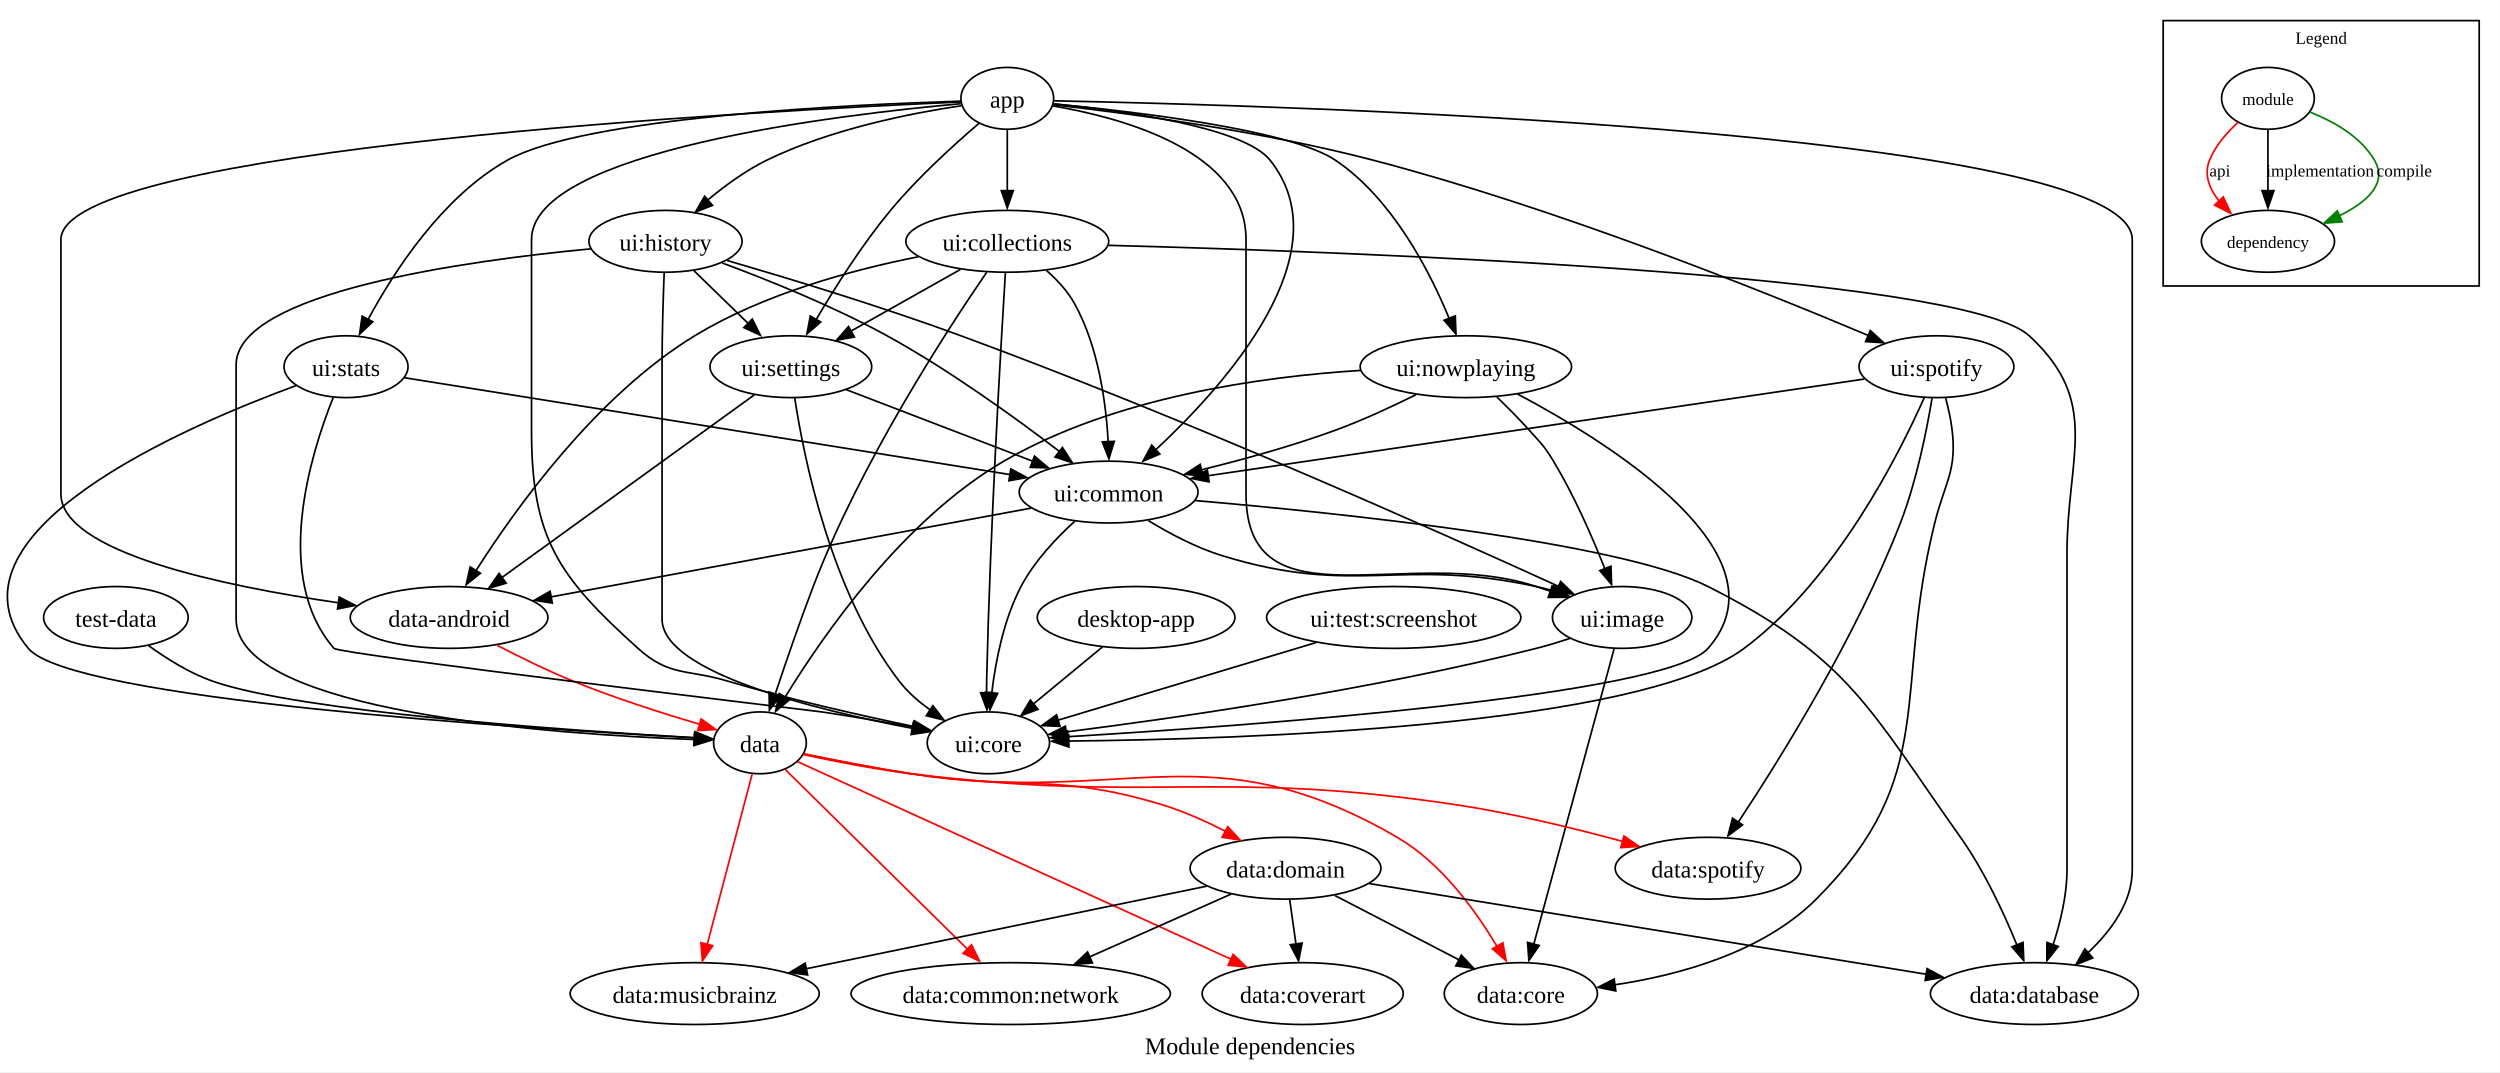
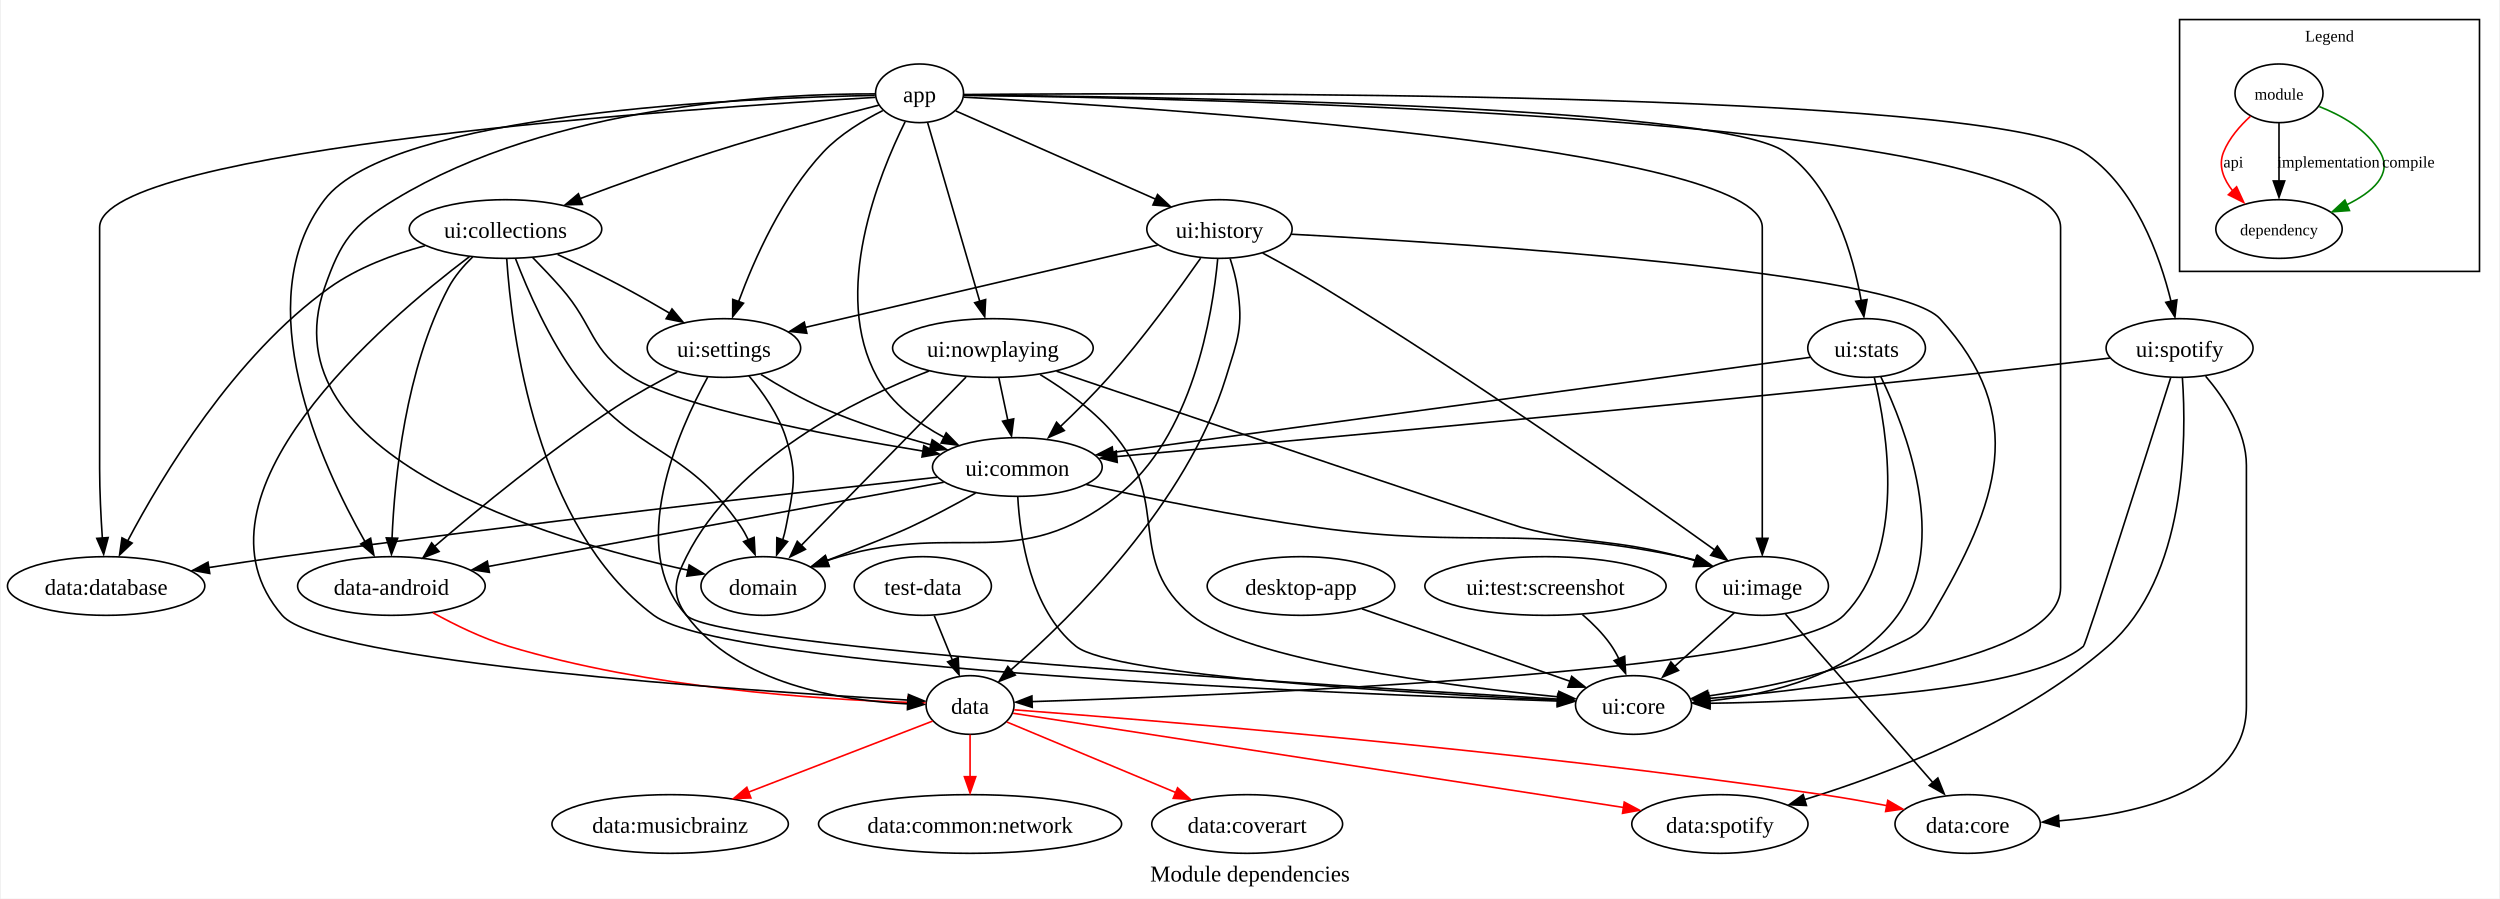
- <svg xmlns="http://www.w3.org/2000/svg" width="1455pt" height="624pt" viewBox="0.00 0.00 1455.36 624.25">
-   <g id="graph0" class="graph" transform="scale(1 1) rotate(0) translate(4 620.25)">
-     <polygon fill="white" stroke="none" points="-4,4 -4,-620.25 1451.36,-620.25 1451.36,4 -4,4" />
-     <text text-anchor="middle" x="723.68" y="-6.45" font-family="Times New Roman,serif" font-size="14.00">Module dependencies</text>
+ <svg xmlns="http://www.w3.org/2000/svg" width="1533pt" height="551pt" viewBox="0.00 0.00 1532.54 551.25">
+   <g id="graph0" class="graph" transform="scale(1 1) rotate(0) translate(4 547.25)">
+     <polygon fill="white" stroke="none" points="-4,4 -4,-547.25 1528.54,-547.25 1528.54,4 -4,4" />
+     <text text-anchor="middle" x="762.27" y="-6.45" font-family="Times New Roman,serif" font-size="14.00">Module dependencies</text>
    <g id="clust1" class="cluster">
-       <polygon fill="none" stroke="black" points="1255.36,-453.75 1255.36,-608.25 1439.36,-608.25 1439.36,-453.75 1255.36,-453.75" />
-       <text text-anchor="middle" x="1347.36" y="-594.75" font-family="Times New Roman,serif" font-size="10.00">Legend</text>
+       <polygon fill="none" stroke="black" points="1332.54,-380.75 1332.54,-535.25 1516.54,-535.25 1516.54,-380.75 1332.54,-380.75" />
+       <text text-anchor="middle" x="1424.54" y="-521.75" font-family="Times New Roman,serif" font-size="10.00">Legend</text>
    </g>
    <g id="node1" class="node">
-       <ellipse fill="none" stroke="black" cx="582.36" cy="-563" rx="27" ry="18" />
-       <text text-anchor="middle" x="582.36" y="-557.58" font-family="Times New Roman,serif" font-size="14.00">app</text>
+       <ellipse fill="none" stroke="black" cx="559.54" cy="-490" rx="27" ry="18" />
+       <text text-anchor="middle" x="559.54" y="-484.57" font-family="Times New Roman,serif" font-size="14.00">app</text>
    </g>
    <g id="node2" class="node">
-       <ellipse fill="none" stroke="black" cx="257.36" cy="-260.75" rx="57.55" ry="18" />
-       <text text-anchor="middle" x="257.36" y="-255.32" font-family="Times New Roman,serif" font-size="14.00">data-android</text>
+       <ellipse fill="none" stroke="black" cx="235.54" cy="-187.75" rx="57.55" ry="18" />
+       <text text-anchor="middle" x="235.54" y="-182.32" font-family="Times New Roman,serif" font-size="14.00">data-android</text>
    </g>
    <g id="edge1" class="edge">
-       <path fill="none" stroke="black" d="M555.41,-560.9C444.79,-556.06 31.36,-534.35 31.36,-480.75 31.36,-480.75 31.36,-480.75 31.36,-332.75 31.36,-298.66 126.12,-278.95 192.92,-269.29" />
-       <polygon fill="black" stroke="black" points="193.38,-272.62 202.8,-267.77 192.41,-265.69 193.38,-272.62" />
+       <path fill="none" stroke="black" d="M532.12,-488.72C454.36,-487.27 235.48,-478.4 194.54,-424.75 146.6,-361.92 192.44,-262.3 219.24,-215.15" />
+       <polygon fill="black" stroke="black" points="222.77,-217.06 224.79,-206.66 216.72,-213.53 222.77,-217.06" />
    </g>
    <g id="node3" class="node">
-       <ellipse fill="none" stroke="black" cx="1180.36" cy="-41.75" rx="60.54" ry="18" />
-       <text text-anchor="middle" x="1180.36" y="-36.33" font-family="Times New Roman,serif" font-size="14.00">data:database</text>
+       <ellipse fill="none" stroke="black" cx="60.54" cy="-187.75" rx="60.54" ry="18" />
+       <text text-anchor="middle" x="60.54" y="-182.32" font-family="Times New Roman,serif" font-size="14.00">data:database</text>
    </g>
    <g id="edge2" class="edge">
-       <path fill="none" stroke="black" d="M609.67,-561.53C733.63,-559.06 1237.36,-545.06 1237.36,-480.75 1237.36,-480.75 1237.36,-480.75 1237.36,-113.75 1237.36,-94.9 1224.99,-78.21 1211.78,-65.75" />
-       <polygon fill="black" stroke="black" points="1214.38,-62.5 1204.54,-58.56 1209.77,-67.77 1214.38,-62.5" />
+       <path fill="none" stroke="black" d="M532.5,-487.52C428.02,-481.44 56.54,-456.4 56.54,-407.75 56.54,-407.75 56.54,-407.75 56.54,-259.75 56.54,-245.62 57.34,-229.93 58.23,-216.9" />
+       <polygon fill="black" stroke="black" points="61.77,-217.47 59.01,-207.24 54.79,-216.96 61.77,-217.47" />
    </g>
    <g id="node4" class="node">
-       <ellipse fill="none" stroke="black" cx="641.36" cy="-333.75" rx="52.06" ry="18" />
-       <text text-anchor="middle" x="641.36" y="-328.32" font-family="Times New Roman,serif" font-size="14.00">ui:common</text>
+       <ellipse fill="none" stroke="black" cx="463.54" cy="-187.75" rx="38.09" ry="18" />
+       <text text-anchor="middle" x="463.54" y="-182.32" font-family="Times New Roman,serif" font-size="14.00">domain</text>
    </g>
    <g id="edge3" class="edge">
-       <path fill="none" stroke="black" d="M609.12,-559.81C648.7,-555.95 719.86,-546.44 735.36,-527 778.36,-473.05 709.51,-396.2 668.46,-358.07" />
-       <polygon fill="black" stroke="black" points="671.17,-355.9 661.41,-351.76 666.46,-361.08 671.17,-355.9" />
+       <path fill="none" stroke="black" d="M532.29,-489.65C473.83,-489.81 333.91,-483.52 237.54,-424.75 211.35,-408.78 204.67,-399.71 194.54,-370.75 158.42,-267.38 331.89,-216.11 417.76,-197.38" />
+       <polygon fill="black" stroke="black" points="418.22,-200.65 427.27,-195.15 416.77,-193.8 418.22,-200.65" />
    </g>
    <g id="node5" class="node">
-       <ellipse fill="none" stroke="black" cx="571.36" cy="-187.75" rx="35.6" ry="18" />
-       <text text-anchor="middle" x="571.36" y="-182.32" font-family="Times New Roman,serif" font-size="14.00">ui:core</text>
+       <ellipse fill="none" stroke="black" cx="619.54" cy="-260.75" rx="52.06" ry="18" />
+       <text text-anchor="middle" x="619.54" y="-255.32" font-family="Times New Roman,serif" font-size="14.00">ui:common</text>
    </g>
    <g id="edge4" class="edge">
-       <path fill="none" stroke="black" d="M555.29,-559.87C485.59,-553.63 305.36,-532.5 305.36,-480.75 305.36,-480.75 305.36,-480.75 305.36,-369.75 305.36,-306.94 320.7,-284.8 367.36,-242.75 385.64,-226.28 395.77,-230.75 419.36,-223.75 455.43,-213.05 497.12,-203.66 527.7,-197.3" />
-       <polygon fill="black" stroke="black" points="528.34,-200.54 537.44,-195.1 526.94,-193.68 528.34,-200.54" />
+       <path fill="none" stroke="black" d="M550.68,-472.52C534.65,-440.26 504.99,-367.39 533.54,-315.75 542.52,-299.52 558.63,-287.52 574.51,-279" />
+       <polygon fill="black" stroke="black" points="575.89,-281.72 583.29,-274.14 572.78,-275.45 575.89,-281.72" />
    </g>
    <g id="node6" class="node">
-       <ellipse fill="none" stroke="black" cx="582.36" cy="-479.75" rx="59.05" ry="18" />
-       <text text-anchor="middle" x="582.36" y="-474.32" font-family="Times New Roman,serif" font-size="14.00">ui:collections</text>
+       <ellipse fill="none" stroke="black" cx="997.54" cy="-114.75" rx="35.6" ry="18" />
+       <text text-anchor="middle" x="997.54" y="-109.33" font-family="Times New Roman,serif" font-size="14.00">ui:core</text>
    </g>
    <g id="edge5" class="edge">
-       <path fill="none" stroke="black" d="M582.36,-544.77C582.36,-534.39 582.36,-520.92 582.36,-509.02" />
-       <polygon fill="black" stroke="black" points="585.86,-509.24 582.36,-499.24 578.86,-509.24 585.86,-509.24" />
+       <path fill="none" stroke="black" d="M586.56,-488.76C715.2,-487.25 1259.54,-476.8 1259.54,-407.75 1259.54,-407.75 1259.54,-407.75 1259.54,-186.75 1259.54,-142.51 1118.6,-124.97 1043.46,-118.76" />
+       <polygon fill="black" stroke="black" points="1044.12,-115.23 1033.88,-117.93 1043.57,-122.2 1044.12,-115.23" />
    </g>
    <g id="node7" class="node">
-       <ellipse fill="none" stroke="black" cx="383.36" cy="-479.75" rx="44.58" ry="18" />
-       <text text-anchor="middle" x="383.36" y="-474.32" font-family="Times New Roman,serif" font-size="14.00">ui:history</text>
+       <ellipse fill="none" stroke="black" cx="305.54" cy="-406.75" rx="59.05" ry="18" />
+       <text text-anchor="middle" x="305.54" y="-401.32" font-family="Times New Roman,serif" font-size="14.00">ui:collections</text>
    </g>
    <g id="edge6" class="edge">
-       <path fill="none" stroke="black" d="M555.68,-558.72C526.63,-554.4 479.38,-545.11 442.36,-527 430.15,-521.03 418.09,-512.23 408.08,-503.91" />
-       <polygon fill="black" stroke="black" points="410.72,-500.7 400.86,-496.81 406.14,-506 410.72,-500.7" />
+       <path fill="none" stroke="black" d="M534.55,-482.74C508.81,-476.16 467.62,-465.2 432.54,-454 405.38,-445.33 375.39,-434.47 351.38,-425.45" />
+       <polygon fill="black" stroke="black" points="352.73,-421.84 342.14,-421.58 350.25,-428.39 352.73,-421.84" />
    </g>
    <g id="node8" class="node">
-       <ellipse fill="none" stroke="black" cx="940.36" cy="-260.75" rx="40.58" ry="18" />
-       <text text-anchor="middle" x="940.36" y="-255.32" font-family="Times New Roman,serif" font-size="14.00">ui:image</text>
+       <ellipse fill="none" stroke="black" cx="743.54" cy="-406.75" rx="44.58" ry="18" />
+       <text text-anchor="middle" x="743.54" y="-401.32" font-family="Times New Roman,serif" font-size="14.00">ui:history</text>
    </g>
    <g id="edge7" class="edge">
-       <path fill="none" stroke="black" d="M608.83,-558.6C649.16,-551.76 721.36,-532.32 721.36,-480.75 721.36,-480.75 721.36,-480.75 721.36,-332.75 721.36,-253.9 815.47,-303.44 890.36,-278.75 893.08,-277.85 895.88,-276.92 898.71,-275.98" />
-       <polygon fill="black" stroke="black" points="899.55,-279.05 907.92,-272.54 897.32,-272.41 899.55,-279.05" />
+       <path fill="none" stroke="black" d="M581.74,-479.2C612.06,-465.81 666.91,-441.59 704.26,-425.1" />
+       <polygon fill="black" stroke="black" points="705.56,-427.91 713.3,-420.67 702.73,-421.5 705.56,-427.91" />
    </g>
    <g id="node9" class="node">
-       <ellipse fill="none" stroke="black" cx="849.36" cy="-406.75" rx="61.54" ry="18" />
-       <text text-anchor="middle" x="849.36" y="-401.32" font-family="Times New Roman,serif" font-size="14.00">ui:nowplaying</text>
+       <ellipse fill="none" stroke="black" cx="1076.54" cy="-187.75" rx="40.58" ry="18" />
+       <text text-anchor="middle" x="1076.54" y="-182.32" font-family="Times New Roman,serif" font-size="14.00">ui:image</text>
    </g>
    <g id="edge8" class="edge">
-       <path fill="none" stroke="black" d="M609.33,-559.72C655.42,-555.39 746.93,-544.79 773.36,-527 806.44,-504.74 828.14,-462.71 839.58,-434.97" />
-       <polygon fill="black" stroke="black" points="843.2,-436.35 843.6,-425.76 836.68,-433.78 843.2,-436.35" />
+       <path fill="none" stroke="black" d="M586.61,-487.64C692.99,-481.92 1076.54,-457.84 1076.54,-407.75 1076.54,-407.75 1076.54,-407.75 1076.54,-259.75 1076.54,-245.54 1076.54,-229.74 1076.54,-216.66" />
+       <polygon fill="black" stroke="black" points="1080.04,-216.97 1076.54,-206.97 1073.04,-216.97 1080.04,-216.97" />
    </g>
    <g id="node10" class="node">
-       <ellipse fill="none" stroke="black" cx="456.36" cy="-406.75" rx="47.07" ry="18" />
-       <text text-anchor="middle" x="456.36" y="-401.32" font-family="Times New Roman,serif" font-size="14.00">ui:settings</text>
+       <ellipse fill="none" stroke="black" cx="604.54" cy="-333.75" rx="61.54" ry="18" />
+       <text text-anchor="middle" x="604.54" y="-328.32" font-family="Times New Roman,serif" font-size="14.00">ui:nowplaying</text>
    </g>
    <g id="edge9" class="edge">
-       <path fill="none" stroke="black" d="M565.9,-548.45C551.42,-536.08 530.24,-516.87 514.36,-497.75 497.75,-477.75 481.97,-452.74 471.08,-434.16" />
-       <polygon fill="black" stroke="black" points="473.73,-432.75 465.71,-425.84 467.67,-436.25 473.73,-432.75" />
+       <path fill="none" stroke="black" d="M564.53,-471.9C572.27,-445.38 587.24,-394.07 596.51,-362.28" />
+       <polygon fill="black" stroke="black" points="600.09,-363.5 599.53,-352.92 593.37,-361.54 600.09,-363.5" />
    </g>
    <g id="node11" class="node">
-       <ellipse fill="none" stroke="black" cx="1123.36" cy="-406.75" rx="45.08" ry="18" />
-       <text text-anchor="middle" x="1123.36" y="-401.32" font-family="Times New Roman,serif" font-size="14.00">ui:spotify</text>
+       <ellipse fill="none" stroke="black" cx="439.54" cy="-333.75" rx="47.07" ry="18" />
+       <text text-anchor="middle" x="439.54" y="-328.32" font-family="Times New Roman,serif" font-size="14.00">ui:settings</text>
    </g>
    <g id="edge10" class="edge">
-       <path fill="none" stroke="black" d="M609.26,-559.21C649.99,-554.61 729.55,-544.21 795.36,-527 902.03,-499.1 1022.78,-450.61 1083.7,-424.9" />
-       <polygon fill="black" stroke="black" points="1084.82,-427.8 1092.66,-420.67 1082.08,-421.36 1084.82,-427.8" />
+       <path fill="none" stroke="black" d="M537.01,-479.41C525.04,-473.45 510.74,-464.85 500.54,-454 475.47,-427.3 458.16,-388.32 448.55,-362.27" />
+       <polygon fill="black" stroke="black" points="451.54,-361.23 444.9,-352.97 444.94,-363.57 451.54,-361.23" />
    </g>
    <g id="node12" class="node">
-       <ellipse fill="none" stroke="black" cx="197.36" cy="-406.75" rx="36.09" ry="18" />
-       <text text-anchor="middle" x="197.36" y="-401.32" font-family="Times New Roman,serif" font-size="14.00">ui:stats</text>
+       <ellipse fill="none" stroke="black" cx="1332.54" cy="-333.75" rx="45.08" ry="18" />
+       <text text-anchor="middle" x="1332.54" y="-328.32" font-family="Times New Roman,serif" font-size="14.00">ui:spotify</text>
    </g>
    <g id="edge11" class="edge">
-       <path fill="none" stroke="black" d="M555.43,-561.36C492.22,-559.44 336.29,-552.22 291.36,-527 253.48,-505.74 225.42,-462.45 210.23,-434.29" />
-       <polygon fill="black" stroke="black" points="212.95,-432.93 205.23,-425.67 206.74,-436.16 212.95,-432.93" />
+       <path fill="none" stroke="black" d="M586.67,-489.27C710.11,-490.31 1215.29,-492.18 1273.54,-454 1305.1,-433.32 1320.4,-390.49 1327.35,-362.19" />
+       <polygon fill="black" stroke="black" points="1330.91,-363.3 1329.69,-352.77 1324.09,-361.76 1330.91,-363.3" />
    </g>
    <g id="node13" class="node">
-       <ellipse fill="none" stroke="black" cx="438.36" cy="-187.75" rx="27" ry="18" />
-       <text text-anchor="middle" x="438.36" y="-182.32" font-family="Times New Roman,serif" font-size="14.00">data</text>
+       <ellipse fill="none" stroke="black" cx="1140.54" cy="-333.75" rx="36.09" ry="18" />
+       <text text-anchor="middle" x="1140.54" y="-328.32" font-family="Times New Roman,serif" font-size="14.00">ui:stats</text>
+     </g>
+     <g id="edge12" class="edge">
+       <path fill="none" stroke="black" d="M586.68,-488.86C689.22,-488.12 1049.32,-483.42 1090.54,-454 1120.1,-432.91 1132.27,-390.88 1137.22,-362.78" />
+       <polygon fill="black" stroke="black" points="1140.81,-363.47 1138.88,-353.05 1133.89,-362.39 1140.81,-363.47" />
+     </g>
+     <g id="node14" class="node">
+       <ellipse fill="none" stroke="black" cx="590.54" cy="-114.75" rx="27" ry="18" />
+       <text text-anchor="middle" x="590.54" y="-109.33" font-family="Times New Roman,serif" font-size="14.00">data</text>
    </g>
    <g id="edge18" class="edge">
-       <path fill="none" stroke="red" d="M285.28,-244.54C298.44,-237.7 314.48,-229.82 329.36,-223.75 353.6,-213.86 381.76,-204.88 403.38,-198.5" />
-       <polygon fill="red" stroke="red" points="404.11,-201.64 412.73,-195.49 402.15,-194.92 404.11,-201.64" />
+       <path fill="none" stroke="red" d="M260.99,-171.35C274.39,-163.95 291.36,-155.64 307.54,-150.75 392.49,-125.09 497.23,-118.2 552.39,-116.38" />
+       <polygon fill="red" stroke="red" points="552.49,-119.85 562.39,-116.07 552.29,-112.85 552.49,-119.85" />
+     </g>
+     <g id="edge28" class="edge">
+       <path fill="none" stroke="black" d="M574.37,-251.4C504.87,-238.55 371.73,-213.93 294.66,-199.68" />
+       <polygon fill="black" stroke="black" points="295.64,-196.12 285.17,-197.74 294.37,-203 295.64,-196.12" />
+     </g>
+     <g id="edge29" class="edge">
+       <path fill="none" stroke="black" d="M570.42,-254.47C487.47,-245.42 314.42,-225.96 168.54,-205.75 153.87,-203.72 138.1,-201.34 123.28,-199.03" />
+       <polygon fill="black" stroke="black" points="124.1,-195.45 113.67,-197.35 123.01,-202.37 124.1,-195.45" />
+     </g>
+     <g id="edge30" class="edge">
+       <path fill="none" stroke="black" d="M593.92,-244.78C581.86,-237.98 567.16,-230.08 553.54,-223.75 544.03,-219.33 522.3,-210.86 502.58,-203.36" />
+       <polygon fill="black" stroke="black" points="504.11,-199.82 493.52,-199.56 501.64,-206.37 504.11,-199.82" />
+     </g>
+     <g id="edge31" class="edge">
+       <path fill="none" stroke="black" d="M619.79,-242.57C621.14,-217.98 627.58,-173.22 655.54,-150.75 678.13,-132.6 863.25,-121.85 951.32,-117.71" />
+       <polygon fill="black" stroke="black" points="951.24,-121.17 961.06,-117.22 950.91,-114.18 951.24,-121.17" />
    </g>
    <g id="edge32" class="edge">
-       <path fill="none" stroke="black" d="M596.18,-324.4C526.69,-311.55 393.55,-286.93 316.47,-272.68" />
-       <polygon fill="black" stroke="black" points="317.45,-269.12 306.98,-270.74 316.18,-276 317.45,-269.12" />
+       <path fill="none" stroke="black" d="M661.84,-250.01C698.78,-241.84 753.95,-230.46 802.54,-223.75 901.48,-210.09 928.74,-225.98 1026.54,-205.75 1029.72,-205.09 1032.97,-204.29 1036.22,-203.4" />
+       <polygon fill="black" stroke="black" points="1036.91,-206.55 1045.47,-200.31 1034.89,-199.85 1036.91,-206.55" />
+     </g>
+     <g id="edge23" class="edge">
+       <path fill="none" stroke="black" d="M285.42,-389.66C279.81,-384.22 274.25,-377.73 270.54,-370.75 244.11,-320.9 237.46,-253.95 235.91,-216.71" />
+       <polygon fill="black" stroke="black" points="239.39,-217.05 235.57,-207.16 232.39,-217.27 239.39,-217.05" />
+     </g>
+     <g id="edge22" class="edge">
+       <path fill="none" stroke="black" d="M256.1,-396.5C236.6,-391.19 214.8,-383.05 197.54,-370.75 139.17,-329.12 94.76,-255.17 73.82,-215.56" />
+       <polygon fill="black" stroke="black" points="76.48,-214.09 68.77,-206.81 70.26,-217.3 76.48,-214.09" />
+     </g>
+     <g id="edge24" class="edge">
+       <path fill="none" stroke="black" d="M311.74,-388.42C319.02,-369.46 332.32,-338.71 349.54,-315.75 385.6,-267.68 415.53,-274.29 449.54,-224.75 451.42,-222.02 453.09,-219 454.57,-215.91" />
+       <polygon fill="black" stroke="black" points="458.07,-217.62 458.64,-207.04 451.6,-214.95 458.07,-217.62" />
+     </g>
+     <g id="edge25" class="edge">
+       <path fill="none" stroke="black" d="M322.14,-389.33C327.78,-383.56 334.05,-376.98 339.54,-370.75 360.25,-347.27 357.03,-332.39 383.54,-315.75 412.79,-297.4 501.68,-280.36 561.63,-270.51" />
+       <polygon fill="black" stroke="black" points="562.15,-273.81 571.46,-268.76 561.03,-266.9 562.15,-273.81" />
+     </g>
+     <g id="edge26" class="edge">
+       <path fill="none" stroke="black" d="M306.29,-388.43C309.25,-343.64 323.93,-223.69 396.54,-169.75 440.77,-136.9 818.04,-121.58 951.22,-117.16" />
+       <polygon fill="black" stroke="black" points="950.98,-120.63 960.86,-116.81 950.75,-113.64 950.98,-120.63" />
+     </g>
+     <g id="edge27" class="edge">
+       <path fill="none" stroke="black" d="M337.46,-391.18C350.35,-385.11 365.28,-377.83 378.54,-370.75 387.63,-365.9 397.29,-360.38 406.19,-355.13" />
+       <polygon fill="black" stroke="black" points="407.68,-357.73 414.48,-349.6 404.09,-351.71 407.68,-357.73" />
+     </g>
+     <g id="edge21" class="edge">
+       <path fill="none" stroke="black" d="M283.44,-389.83C230.43,-349.8 105.07,-242.94 168.54,-169.75 193.57,-140.9 453.57,-123.42 552.56,-117.77" />
+       <polygon fill="black" stroke="black" points="552.75,-121.21 562.54,-117.15 552.36,-114.22 552.75,-121.21" />
+     </g>
+     <g id="edge34" class="edge">
+       <path fill="none" stroke="black" d="M742.45,-388.32C739.3,-354.24 727.14,-278.96 680.54,-242.75 619.49,-195.3 584.84,-227.17 510.54,-205.75 507.95,-205 505.3,-204.19 502.64,-203.33" />
+       <polygon fill="black" stroke="black" points="504.02,-199.77 493.43,-199.88 501.78,-206.4 504.02,-199.77" />
    </g>
    <g id="edge35" class="edge">
-       <path fill="none" stroke="black" d="M691.93,-328.79C775.68,-321.59 939.05,-304.67 990.36,-278.75 1072.55,-237.23 1084.06,-207.84 1137.36,-132.75 1151.18,-113.27 1162.59,-88.66 1170.18,-70.09" />
-       <polygon fill="black" stroke="black" points="1173.77,-71.54 1174.19,-60.95 1167.26,-68.96 1173.77,-71.54" />
+       <path fill="none" stroke="black" d="M732,-388.88C719.03,-370.33 696.98,-339.93 675.54,-315.75 666.24,-305.25 655.26,-294.38 645.5,-285.16" />
+       <polygon fill="black" stroke="black" points="648.36,-283.11 638.65,-278.86 643.59,-288.24 648.36,-283.11" />
+     </g>
+     <g id="edge36" class="edge">
+       <path fill="none" stroke="black" d="M787.55,-403.57C894.07,-397.86 1158.95,-380.86 1185.54,-351.75 1240.13,-292.01 1221.67,-239.44 1180.54,-169.75 1173.63,-158.03 1168.84,-156.58 1156.54,-150.75 1120.53,-133.65 1075.93,-124.77 1043.14,-120.24" />
+       <polygon fill="black" stroke="black" points="1043.87,-116.68 1033.5,-118.87 1042.97,-123.62 1043.87,-116.68" />
+     </g>
+     <g id="edge37" class="edge">
+       <path fill="none" stroke="black" d="M770.02,-392C781.67,-385.76 795.44,-378.14 807.54,-370.75 897.09,-316.14 998.53,-244.8 1047.3,-209.88" />
+       <polygon fill="black" stroke="black" points="1048.97,-212.27 1055.06,-203.59 1044.89,-206.58 1048.97,-212.27" />
+     </g>
+     <g id="edge38" class="edge">
+       <path fill="none" stroke="black" d="M705.66,-396.9C651,-384.14 549.96,-360.54 489.34,-346.38" />
+       <polygon fill="black" stroke="black" points="490.41,-342.8 479.87,-343.94 488.82,-349.62 490.41,-342.8" />
    </g>
    <g id="edge33" class="edge">
-       <path fill="none" stroke="black" d="M621.6,-316.72C610.77,-306.87 598.02,-293.37 590.36,-278.75 580.28,-259.51 575.55,-235.31 573.33,-216.86" />
-       <polygon fill="black" stroke="black" points="576.71,-216.53 572.22,-206.93 569.75,-217.24 576.71,-216.53" />
-     </g>
-     <g id="edge34" class="edge">
-       <path fill="none" stroke="black" d="M664.47,-317.15C676.69,-309.69 692.27,-301.4 707.36,-296.75 785.47,-272.7 810.48,-296.02 890.36,-278.75 893.53,-278.07 896.77,-277.24 900.02,-276.34" />
-       <polygon fill="black" stroke="black" points="900.72,-279.48 909.27,-273.22 898.68,-272.78 900.72,-279.48" />
-     </g>
-     <g id="edge28" class="edge">
-       <path fill="none" stroke="black" d="M530.4,-470.73C492.31,-463.16 440.46,-449.19 400.36,-424.75 342.97,-389.77 296.07,-324.29 272.95,-287.88" />
-       <polygon fill="black" stroke="black" points="275.58,-286.49 267.33,-279.85 269.64,-290.19 275.58,-286.49" />
-     </g>
-     <g id="edge27" class="edge">
-       <path fill="none" stroke="black" d="M641.22,-477.41C783.73,-473.61 1138.47,-460.61 1177.36,-424.75 1219.47,-385.92 1199.36,-355.04 1199.36,-297.75 1199.36,-297.75 1199.36,-297.75 1199.36,-113.75 1199.36,-99 1195.48,-83.09 1191.23,-70.07" />
-       <polygon fill="black" stroke="black" points="1194.28,-69.18 1187.65,-60.91 1187.67,-71.51 1194.28,-69.18" />
-     </g>
-     <g id="edge29" class="edge">
-       <path fill="none" stroke="black" d="M605.24,-462.7C611.35,-457.34 617.36,-450.89 621.36,-443.75 635.35,-418.76 639.83,-385.98 641.13,-362.92" />
-       <polygon fill="black" stroke="black" points="644.66,-363.27 641.55,-353.15 637.67,-363 644.66,-363.27" />
-     </g>
-     <g id="edge30" class="edge">
-       <path fill="none" stroke="black" d="M581.26,-461.51C578.72,-420.51 572.46,-313.9 570.36,-224.75 570.3,-222.17 570.28,-219.48 570.3,-216.79" />
-       <polygon fill="black" stroke="black" points="573.82,-217.03 570.52,-206.96 566.82,-216.89 573.82,-217.03" />
-     </g>
-     <g id="edge31" class="edge">
-       <path fill="none" stroke="black" d="M555.02,-463.34C536.36,-452.83 511.48,-438.81 491.37,-427.48" />
-       <polygon fill="black" stroke="black" points="493.36,-424.02 482.93,-422.16 489.92,-430.12 493.36,-424.02" />
-     </g>
-     <g id="edge26" class="edge">
-       <path fill="none" stroke="black" d="M570.37,-461.7C547.37,-428.21 496.91,-350.83 469.36,-278.75 461.39,-257.91 453.21,-234.03 447.25,-216.1" />
-       <polygon fill="black" stroke="black" points="450.31,-215.19 443.85,-206.79 443.66,-217.38 450.31,-215.19" />
-     </g>
-     <g id="edge37" class="edge">
-       <path fill="none" stroke="black" d="M416.32,-467.17C442.94,-457.3 480.98,-442.01 512.36,-424.75 548.75,-404.74 587.42,-376.74 612.83,-357.31" />
-       <polygon fill="black" stroke="black" points="614.46,-359.7 620.24,-350.82 610.18,-354.16 614.46,-359.7" />
-     </g>
-     <g id="edge38" class="edge">
-       <path fill="none" stroke="black" d="M382.6,-461.54C382.04,-447.16 381.36,-426.12 381.36,-407.75 381.36,-407.75 381.36,-407.75 381.36,-259.75 381.36,-228.8 470.94,-206.88 527.08,-196.18" />
-       <polygon fill="black" stroke="black" points="527.63,-199.45 536.83,-194.19 526.36,-192.57 527.63,-199.45" />
+       <path fill="none" stroke="black" d="M750.09,-388.55C751.91,-382.96 753.64,-376.67 754.54,-370.75 758.28,-346.39 754.8,-339.3 747.54,-315.75 723.67,-238.29 653.28,-169.06 615.38,-136.1" />
+       <polygon fill="black" stroke="black" points="618.25,-133.09 608.37,-129.26 613.7,-138.41 618.25,-133.09" />
+     </g>
+     <g id="edge40" class="edge">
+       <path fill="none" stroke="black" d="M1059.4,-171.34C1048.56,-161.6 1034.37,-148.85 1022.32,-138.02" />
+       <polygon fill="black" stroke="black" points="1025.16,-135.96 1015.38,-131.88 1020.48,-141.17 1025.16,-135.96" />
+     </g>
+     <g id="node15" class="node">
+       <ellipse fill="none" stroke="black" cx="1202.54" cy="-41.75" rx="44.58" ry="18" />
+       <text text-anchor="middle" x="1202.54" y="-36.33" font-family="Times New Roman,serif" font-size="14.00">data:core</text>
    </g>
    <g id="edge39" class="edge">
-       <path fill="none" stroke="black" d="M419.27,-468.57C454.31,-458.39 508.95,-441.82 555.36,-424.75 685.28,-376.98 835.29,-309.92 903.36,-278.83" />
-       <polygon fill="black" stroke="black" points="904.54,-281.68 912.18,-274.33 901.63,-275.31 904.54,-281.68" />
-     </g>
-     <g id="edge40" class="edge">
-       <path fill="none" stroke="black" d="M399.92,-462.64C409.38,-453.44 421.4,-441.75 431.92,-431.52" />
-       <polygon fill="black" stroke="black" points="433.88,-434.52 438.61,-425.04 429,-429.51 433.88,-434.52" />
-     </g>
-     <g id="edge36" class="edge">
-       <path fill="none" stroke="black" d="M339.81,-475.36C268.19,-468.57 133.36,-450.16 133.36,-407.75 133.36,-407.75 133.36,-407.75 133.36,-259.75 133.36,-205.55 318.35,-192.71 400.19,-189.68" />
-       <polygon fill="black" stroke="black" points="400.15,-193.15 410.02,-189.31 399.91,-186.15 400.15,-193.15" />
+       <path fill="none" stroke="black" d="M1090.75,-170.51C1112.78,-145.34 1155.3,-96.74 1181.09,-67.28" />
+       <polygon fill="black" stroke="black" points="1184.24,-69.98 1188.19,-60.15 1178.98,-65.37 1184.24,-69.98" />
    </g>
    <g id="edge42" class="edge">
-       <path fill="none" stroke="black" d="M909.92,-248.54C903.51,-246.42 896.76,-244.37 890.36,-242.75 794.04,-218.39 678.53,-201.91 616.33,-194.06" />
-       <polygon fill="black" stroke="black" points="617.08,-190.5 606.72,-192.73 616.21,-197.44 617.08,-190.5" />
-     </g>
-     <g id="node14" class="node">
-       <ellipse fill="none" stroke="black" cx="881.36" cy="-41.75" rx="44.58" ry="18" />
-       <text text-anchor="middle" x="881.36" y="-36.33" font-family="Times New Roman,serif" font-size="14.00">data:core</text>
+       <path fill="none" stroke="black" d="M588.09,-315.95C562.99,-290.32 515.05,-241.35 486.53,-212.22" />
+       <polygon fill="black" stroke="black" points="489.53,-210.26 480.03,-205.56 484.53,-215.16 489.53,-210.26" />
+     </g>
+     <g id="edge43" class="edge">
+       <path fill="none" stroke="black" d="M608.18,-315.56C609.83,-307.71 611.84,-298.22 613.7,-289.41" />
+       <polygon fill="black" stroke="black" points="617.3,-290.29 615.95,-279.78 610.46,-288.84 617.3,-290.29" />
+     </g>
+     <g id="edge44" class="edge">
+       <path fill="none" stroke="black" d="M633.56,-317.42C649.17,-307.99 667.78,-294.66 680.54,-278.75 713.45,-237.74 685.79,-202.98 726.54,-169.75 760.44,-142.11 883.55,-126.45 951.58,-119.72" />
+       <polygon fill="black" stroke="black" points="951.78,-123.12 961.4,-118.68 951.11,-116.16 951.78,-123.12" />
+     </g>
+     <g id="edge45" class="edge">
+       <path fill="none" stroke="black" d="M643.56,-319.54C728.13,-290.93 921.37,-225.61 928.54,-223.75 971.42,-212.66 983.69,-216.91 1026.54,-205.75 1029.5,-204.98 1032.53,-204.12 1035.57,-203.22" />
+       <polygon fill="black" stroke="black" points="1036.34,-206.33 1044.82,-199.98 1034.23,-199.65 1036.34,-206.33" />
    </g>
    <g id="edge41" class="edge">
-       <path fill="none" stroke="black" d="M935.73,-242.72C925.59,-205.42 901.32,-116.18 888.93,-70.59" />
-       <polygon fill="black" stroke="black" points="892.05,-69.73 886.05,-61 885.29,-71.57 892.05,-69.73" />
-     </g>
-     <g id="edge44" class="edge">
-       <path fill="none" stroke="black" d="M820.3,-390.45C806.36,-383.51 789.26,-375.57 773.36,-369.75 748.15,-360.52 719.41,-352.61 695.2,-346.66" />
-       <polygon fill="black" stroke="black" points="696.32,-343.08 685.78,-344.14 694.68,-349.89 696.32,-343.08" />
-     </g>
-     <g id="edge45" class="edge">
-       <path fill="none" stroke="black" d="M879.44,-390.85C933.69,-362.09 1038.05,-296.98 990.36,-242.75 966,-215.05 721.19,-197.54 617.44,-191.31" />
-       <polygon fill="black" stroke="black" points="617.86,-187.77 607.67,-190.67 617.45,-194.76 617.86,-187.77" />
+       <path fill="none" stroke="black" d="M565.32,-319.64C519.63,-301.96 446.59,-265.59 416.54,-205.75 409.37,-191.45 407.05,-182.63 416.54,-169.75 447.58,-127.62 511.18,-117.39 552.28,-115.43" />
+       <polygon fill="black" stroke="black" points="552.35,-118.89 562.24,-115.07 552.13,-111.9 552.35,-118.89" />
    </g>
    <g id="edge46" class="edge">
-       <path fill="none" stroke="black" d="M867.4,-389.11C873.29,-383.44 879.75,-376.96 885.36,-370.75 892.56,-362.76 894.8,-360.96 900.36,-351.75 912.48,-331.68 923.09,-307.3 930.33,-288.98" />
-       <polygon fill="black" stroke="black" points="933.86,-290.56 934.19,-279.97 927.33,-288.04 933.86,-290.56" />
-     </g>
-     <g id="edge43" class="edge">
-       <path fill="none" stroke="black" d="M787.98,-404.57C730.73,-400.99 644.72,-389.13 580.36,-351.75 521.82,-317.75 475.27,-250.74 452.88,-214.12" />
-       <polygon fill="black" stroke="black" points="455.61,-212.85 447.47,-206.07 449.6,-216.45 455.61,-212.85" />
+       <path fill="none" stroke="black" d="M410.96,-319.02C399.11,-312.97 385.38,-305.47 373.54,-297.75 332.71,-271.11 289.11,-235.28 262.09,-212.1" />
+       <polygon fill="black" stroke="black" points="264.78,-208.94 254.93,-205.05 260.21,-214.23 264.78,-208.94" />
    </g>
    <g id="edge47" class="edge">
-       <path fill="none" stroke="black" d="M435.06,-390.34C399.73,-364.77 328.87,-313.5 288.11,-284" />
-       <polygon fill="black" stroke="black" points="290.56,-280.73 280.41,-277.71 286.46,-286.4 290.56,-280.73" />
+       <path fill="none" stroke="black" d="M454.83,-316.71C463.32,-306.66 473.05,-292.96 477.54,-278.75 484.92,-255.45 482.17,-247.75 477.54,-223.75 477.05,-221.2 476.38,-218.6 475.59,-216.03" />
+       <polygon fill="black" stroke="black" points="478.58,-215 471.87,-206.8 472,-217.4 478.58,-215" />
    </g>
    <g id="edge48" class="edge">
-       <path fill="none" stroke="black" d="M488.58,-393.38C518.7,-381.82 563.91,-364.47 597.34,-351.64" />
-       <polygon fill="black" stroke="black" points="598.23,-354.67 606.31,-347.82 595.72,-348.13 598.23,-354.67" />
+       <path fill="none" stroke="black" d="M462.29,-317.5C473.47,-310.49 487.35,-302.48 500.54,-296.75 521.58,-287.62 545.71,-280.02 566.72,-274.27" />
+       <polygon fill="black" stroke="black" points="567.31,-277.47 576.07,-271.52 565.51,-270.71 567.31,-277.47" />
    </g>
    <g id="edge49" class="edge">
-       <path fill="none" stroke="black" d="M458.61,-388.48C463.86,-353.98 479.6,-275.43 519.36,-223.75 524.29,-217.35 530.73,-211.71 537.39,-206.94" />
-       <polygon fill="black" stroke="black" points="539.05,-209.38 545.5,-200.98 535.22,-203.53 539.05,-209.38" />
+       <path fill="none" stroke="black" d="M429.58,-315.91C411.66,-283.21 379.2,-210.73 416.54,-169.75 434.53,-150.02 816.93,-126.16 951.33,-118.36" />
+       <polygon fill="black" stroke="black" points="951.28,-121.81 961.06,-117.74 950.88,-114.82 951.28,-121.81" />
    </g>
    <g id="edge53" class="edge">
-       <path fill="none" stroke="black" d="M1081.43,-399.57C995.11,-386.86 797.43,-357.74 699.1,-343.26" />
-       <polygon fill="black" stroke="black" points="699.87,-339.68 689.47,-341.69 698.85,-346.61 699.87,-339.68" />
+       <path fill="none" stroke="black" d="M1289.79,-327.58C1260.48,-324.09 1220.67,-319.46 1185.54,-315.75 1001.8,-296.36 784.16,-276.46 680.43,-267.16" />
+       <polygon fill="black" stroke="black" points="680.82,-263.59 670.55,-266.18 680.2,-270.56 680.82,-263.59" />
    </g>
    <g id="edge52" class="edge">
-       <path fill="none" stroke="black" d="M1116.23,-388.7C1101.55,-355.63 1064.78,-282.54 1011.36,-242.75 949.99,-197.05 718.51,-189.76 618.2,-188.79" />
-       <polygon fill="black" stroke="black" points="618.23,-185.28 608.2,-188.7 618.17,-192.28 618.23,-185.28" />
+       <path fill="none" stroke="black" d="M1327.07,-315.45C1312.75,-270.27 1275.2,-152.12 1273.54,-150.75 1239.56,-122.6 1113.48,-116.81 1044.08,-115.79" />
+       <polygon fill="black" stroke="black" points="1044.5,-112.29 1034.46,-115.67 1044.41,-119.29 1044.5,-112.29" />
    </g>
    <g id="edge50" class="edge">
-       <path fill="none" stroke="black" d="M1128.72,-388.47C1130.21,-382.87 1131.62,-376.6 1132.36,-370.75 1135.48,-346.1 1128.36,-339.86 1122.36,-315.75 1097.69,-216.73 1125.56,-168.87 1053.36,-96.75 1022.32,-65.75 973.71,-52.5 936.07,-46.87" />
-       <polygon fill="black" stroke="black" points="936.65,-43.28 926.28,-45.41 935.72,-50.22 936.65,-43.28" />
+       <path fill="none" stroke="black" d="M1348.51,-316.48C1360.03,-302.98 1373.54,-282.67 1373.54,-261.75 1373.54,-261.75 1373.54,-261.75 1373.54,-113.75 1373.54,-62.84 1308.09,-47.75 1258.18,-43.64" />
+       <polygon fill="black" stroke="black" points="1258.69,-40.1 1248.47,-42.9 1258.21,-47.08 1258.69,-40.1" />
    </g>
    <g id="node18" class="node">
-       <ellipse fill="none" stroke="black" cx="990.36" cy="-114.75" rx="54.06" ry="18" />
-       <text text-anchor="middle" x="990.36" y="-109.33" font-family="Times New Roman,serif" font-size="14.00">data:spotify</text>
+       <ellipse fill="none" stroke="black" cx="1050.54" cy="-41.75" rx="54.06" ry="18" />
+       <text text-anchor="middle" x="1050.54" y="-36.33" font-family="Times New Roman,serif" font-size="14.00">data:spotify</text>
    </g>
    <g id="edge51" class="edge">
-       <path fill="none" stroke="black" d="M1120.8,-388.4C1117.74,-369.95 1111.81,-340.13 1102.36,-315.75 1076.74,-249.67 1032.56,-178.74 1008.05,-141.69" />
-       <polygon fill="black" stroke="black" points="1010.44,-139.97 1001.97,-133.59 1004.62,-143.85 1010.44,-139.97" />
+       <path fill="none" stroke="black" d="M1334.27,-315.47C1336.86,-278.78 1337.07,-193.03 1288.54,-150.75 1233.66,-102.92 1154.08,-72.62 1102.32,-56.67" />
+       <polygon fill="black" stroke="black" points="1103.63,-53.1 1093.04,-53.57 1101.61,-59.81 1103.63,-53.1" />
    </g>
    <g id="edge55" class="edge">
-       <path fill="none" stroke="black" d="M231.46,-400.3C307.25,-388.18 490.35,-358.9 584.04,-343.92" />
-       <polygon fill="black" stroke="black" points="584.42,-347.24 593.74,-342.2 583.31,-340.33 584.42,-347.24" />
+       <path fill="none" stroke="black" d="M1105.96,-328.04C1018.4,-316.1 787.19,-284.6 678.1,-269.73" />
+       <polygon fill="black" stroke="black" points="678.69,-266.14 668.3,-268.26 677.74,-273.08 678.69,-266.14" />
    </g>
    <g id="edge56" class="edge">
-       <path fill="none" stroke="black" d="M189.87,-388.73C176.76,-356.04 154.32,-284.05 190.36,-242.75 193.39,-239.28 472.69,-206 474.36,-205.75 491.84,-203.14 511.01,-199.86 527.67,-196.89" />
-       <polygon fill="black" stroke="black" points="527.98,-200.2 537.2,-194.98 526.74,-193.32 527.98,-200.2" />
+       <path fill="none" stroke="black" d="M1149.27,-316.1C1164.57,-284.35 1191.7,-214.36 1159.54,-169.75 1133.43,-133.52 1081.96,-121.23 1044.02,-117.25" />
+       <polygon fill="black" stroke="black" points="1044.48,-113.69 1034.21,-116.3 1043.87,-120.66 1044.48,-113.69" />
    </g>
    <g id="edge54" class="edge">
-       <path fill="none" stroke="black" d="M168.28,-395.75C103.5,-371.98 -42.77,-309.09 12.36,-242.75 37.05,-213.04 300.99,-196.04 400.6,-190.65" />
-       <polygon fill="black" stroke="black" points="400.56,-194.1 410.36,-190.07 400.19,-187.11 400.56,-194.1" />
-     </g>
-     <g id="edge12" class="edge">
-       <path fill="none" stroke="red" d="M464.06,-181.22C481.56,-177.59 505.28,-172.95 526.36,-169.75 651.77,-150.7 699.65,-196.43 809.36,-132.75 834.94,-117.9 854.98,-90.2 867.36,-69.43" />
-       <polygon fill="red" stroke="red" points="870.89,-71.3 872.8,-60.88 864.81,-67.83 870.89,-71.3" />
-     </g>
-     <g id="node15" class="node">
-       <ellipse fill="none" stroke="black" cx="584.36" cy="-41.75" rx="92.98" ry="18" />
-       <text text-anchor="middle" x="584.36" y="-36.33" font-family="Times New Roman,serif" font-size="14.00">data:common:network</text>
+       <path fill="none" stroke="black" d="M1145.28,-315.61C1153.32,-282.37 1165.22,-209 1126.54,-169.75 1091.64,-134.33 744.82,-120.49 628.42,-116.82" />
+       <polygon fill="black" stroke="black" points="628.68,-113.3 618.57,-116.49 628.46,-120.3 628.68,-113.3" />
    </g>
    <g id="edge13" class="edge">
-       <path fill="none" stroke="red" d="M452.89,-172.42C477.79,-147.86 528.86,-97.49 559.51,-67.26" />
-       <polygon fill="red" stroke="red" points="561.54,-70.19 566.2,-60.67 556.62,-65.2 561.54,-70.19" />
+       <path fill="none" stroke="red" d="M617.59,-111.78C695.1,-105.96 924.57,-87.5 1113.54,-59.75 1126.43,-57.86 1140.3,-55.41 1153.16,-52.97" />
+       <polygon fill="red" stroke="red" points="1153.53,-56.26 1162.68,-50.92 1152.19,-49.39 1153.53,-56.26" />
    </g>
    <g id="node16" class="node">
-       <ellipse fill="none" stroke="black" cx="754.36" cy="-41.75" rx="58.55" ry="18" />
-       <text text-anchor="middle" x="754.36" y="-36.33" font-family="Times New Roman,serif" font-size="14.00">data:coverart</text>
+       <ellipse fill="none" stroke="black" cx="590.54" cy="-41.75" rx="92.98" ry="18" />
+       <text text-anchor="middle" x="590.54" y="-36.33" font-family="Times New Roman,serif" font-size="14.00">data:common:network</text>
    </g>
    <g id="edge14" class="edge">
-       <path fill="none" stroke="red" d="M460.33,-176.74C512.52,-152.96 644.63,-92.75 712.58,-61.79" />
-       <polygon fill="red" stroke="red" points="713.87,-64.59 721.52,-57.26 710.97,-58.22 713.87,-64.59" />
+       <path fill="none" stroke="red" d="M590.54,-96.56C590.54,-88.8 590.54,-79.43 590.54,-70.7" />
+       <polygon fill="red" stroke="red" points="594.04,-70.78 590.54,-60.78 587.04,-70.78 594.04,-70.78" />
    </g>
    <g id="node17" class="node">
-       <ellipse fill="none" stroke="black" cx="744.36" cy="-114.75" rx="55.55" ry="18" />
-       <text text-anchor="middle" x="744.36" y="-109.33" font-family="Times New Roman,serif" font-size="14.00">data:domain</text>
+       <ellipse fill="none" stroke="black" cx="760.54" cy="-41.75" rx="58.55" ry="18" />
+       <text text-anchor="middle" x="760.54" y="-36.33" font-family="Times New Roman,serif" font-size="14.00">data:coverart</text>
    </g>
    <g id="edge15" class="edge">
-       <path fill="none" stroke="red" d="M464.08,-181.3C481.58,-177.71 505.3,-173.08 526.36,-169.75 590.94,-159.54 609.77,-170.64 672.36,-151.75 684.88,-147.97 697.87,-142.14 709.31,-136.27" />
-       <polygon fill="red" stroke="red" points="710.74,-138.94 717.91,-131.15 707.44,-132.77 710.74,-138.94" />
+       <path fill="none" stroke="red" d="M613.12,-104.32C639.48,-93.31 683.68,-74.85 716.82,-61.01" />
+       <polygon fill="red" stroke="red" points="717.84,-63.96 725.72,-56.88 715.15,-57.5 717.84,-63.96" />
    </g>
    <g id="edge16" class="edge">
-       <path fill="none" stroke="red" d="M463.63,-180.93C481.14,-177.13 505.05,-172.4 526.36,-169.75 666.39,-152.33 703.79,-172.62 843.36,-151.75 876.19,-146.84 912.43,-138.01 940.71,-130.32" />
-       <polygon fill="red" stroke="red" points="941.42,-133.48 950.13,-127.44 939.56,-126.73 941.42,-133.48" />
+       <path fill="none" stroke="red" d="M616.93,-109.68C689.04,-98.55 890.77,-67.41 991.61,-51.85" />
+       <polygon fill="red" stroke="red" points="991.87,-55.19 1001.22,-50.21 990.8,-48.28 991.87,-55.19" />
    </g>
    <g id="node19" class="node">
-       <ellipse fill="none" stroke="black" cx="400.36" cy="-41.75" rx="72.52" ry="18" />
-       <text text-anchor="middle" x="400.36" y="-36.33" font-family="Times New Roman,serif" font-size="14.00">data:musicbrainz</text>
+       <ellipse fill="none" stroke="black" cx="406.54" cy="-41.75" rx="72.52" ry="18" />
+       <text text-anchor="middle" x="406.54" y="-36.33" font-family="Times New Roman,serif" font-size="14.00">data:musicbrainz</text>
    </g>
    <g id="edge17" class="edge">
-       <path fill="none" stroke="red" d="M433.85,-169.67C427.37,-145.09 415.34,-99.5 407.6,-70.18" />
-       <polygon fill="red" stroke="red" points="410.8,-69.59 404.86,-60.81 404.03,-71.37 410.8,-69.59" />
-     </g>
-     <g id="edge24" class="edge">
-       <path fill="none" stroke="black" d="M793.1,-105.81C872.56,-92.87 1029.93,-67.25 1117.62,-52.97" />
-       <polygon fill="black" stroke="black" points="1117.91,-56.3 1127.21,-51.24 1116.78,-49.39 1117.91,-56.3" />
-     </g>
-     <g id="edge21" class="edge">
-       <path fill="none" stroke="black" d="M773.08,-98.87C794.13,-87.96 822.85,-73.07 845.42,-61.37" />
-       <polygon fill="black" stroke="black" points="846.73,-64.12 854,-56.41 843.51,-57.91 846.73,-64.12" />
-     </g>
-     <g id="edge22" class="edge">
-       <path fill="none" stroke="black" d="M712.75,-99.72C689.17,-89.26 656.6,-74.81 630.17,-63.08" />
-       <polygon fill="black" stroke="black" points="631.93,-59.59 621.37,-58.73 629.09,-65.99 631.93,-59.59" />
-     </g>
-     <g id="edge23" class="edge">
-       <path fill="none" stroke="black" d="M746.78,-96.56C747.88,-88.71 749.22,-79.22 750.46,-70.41" />
-       <polygon fill="black" stroke="black" points="754.03,-71.17 751.96,-60.78 747.1,-70.19 754.03,-71.17" />
-     </g>
-     <g id="edge25" class="edge">
-       <path fill="none" stroke="black" d="M698.45,-104.3C646.14,-93.54 558.08,-75.4 482.36,-59.75 476.75,-58.59 470.93,-57.39 465.09,-56.18" />
-       <polygon fill="black" stroke="black" points="466.11,-52.61 455.61,-54.01 464.69,-59.46 466.11,-52.61" />
+       <path fill="none" stroke="red" d="M567.61,-104.9C539.43,-94.03 490.88,-75.29 454.44,-61.23" />
+       <polygon fill="red" stroke="red" points="456.09,-57.73 445.5,-57.4 453.57,-64.26 456.09,-57.73" />
    </g>
    <g id="node20" class="node">
-       <ellipse fill="none" stroke="black" cx="657.36" cy="-260.75" rx="57.55" ry="18" />
-       <text text-anchor="middle" x="657.36" y="-255.32" font-family="Times New Roman,serif" font-size="14.00">desktop-app</text>
+       <ellipse fill="none" stroke="black" cx="793.54" cy="-187.75" rx="57.55" ry="18" />
+       <text text-anchor="middle" x="793.54" y="-182.32" font-family="Times New Roman,serif" font-size="14.00">desktop-app</text>
    </g>
    <g id="edge19" class="edge">
-       <path fill="none" stroke="black" d="M637.84,-243.64C625.89,-233.77 610.45,-221.02 597.45,-210.29" />
-       <polygon fill="black" stroke="black" points="600.27,-207.25 590.33,-203.59 595.81,-212.65 600.27,-207.25" />
+       <path fill="none" stroke="black" d="M830.96,-173.73C867.18,-161.12 921.87,-142.09 958.6,-129.3" />
+       <polygon fill="black" stroke="black" points="959.62,-132.31 967.92,-125.71 957.32,-125.69 959.62,-132.31" />
    </g>
    <g id="node21" class="node">
-       <ellipse fill="none" stroke="black" cx="63.36" cy="-260.75" rx="42.08" ry="18" />
-       <text text-anchor="middle" x="63.36" y="-255.32" font-family="Times New Roman,serif" font-size="14.00">test-data</text>
+       <ellipse fill="none" stroke="black" cx="561.54" cy="-187.75" rx="42.08" ry="18" />
+       <text text-anchor="middle" x="561.54" y="-182.32" font-family="Times New Roman,serif" font-size="14.00">test-data</text>
    </g>
    <g id="edge20" class="edge">
-       <path fill="none" stroke="black" d="M82.4,-244.35C92.73,-236.85 106.07,-228.46 119.36,-223.75 170.33,-205.7 327.42,-194.9 400.38,-190.73" />
-       <polygon fill="black" stroke="black" points="400.55,-194.17 410.34,-190.12 400.16,-187.18 400.55,-194.17" />
+       <path fill="none" stroke="black" d="M568.56,-169.56C571.89,-161.42 575.94,-151.51 579.65,-142.42" />
+       <polygon fill="black" stroke="black" points="583.25,-143.87 583.79,-133.29 576.77,-141.22 583.25,-143.87" />
    </g>
    <g id="node22" class="node">
-       <ellipse fill="none" stroke="black" cx="807.36" cy="-260.75" rx="74.02" ry="18" />
-       <text text-anchor="middle" x="807.36" y="-255.32" font-family="Times New Roman,serif" font-size="14.00">ui:test:screenshot</text>
+       <ellipse fill="none" stroke="black" cx="943.54" cy="-187.75" rx="74.02" ry="18" />
+       <text text-anchor="middle" x="943.54" y="-182.32" font-family="Times New Roman,serif" font-size="14.00">ui:test:screenshot</text>
    </g>
    <g id="edge57" class="edge">
-       <path fill="none" stroke="black" d="M762.13,-246.14C718.67,-233.07 653.6,-213.49 611.81,-200.92" />
-       <polygon fill="black" stroke="black" points="613.04,-197.33 602.46,-197.81 611.03,-204.04 613.04,-197.33" />
+       <path fill="none" stroke="black" d="M966.18,-170.26C972.42,-164.89 978.78,-158.55 983.54,-151.75 985.45,-149.04 987.14,-146.03 988.62,-142.94" />
+       <polygon fill="black" stroke="black" points="992.12,-144.66 992.7,-134.08 985.65,-141.98 992.12,-144.66" />
    </g>
    <g id="node23" class="node">
-       <ellipse fill="none" stroke="black" cx="1316.36" cy="-563" rx="27" ry="18" />
-       <text text-anchor="middle" x="1316.36" y="-559.12" font-family="Times New Roman,serif" font-size="10.00">module</text>
+       <ellipse fill="none" stroke="black" cx="1393.54" cy="-490" rx="27" ry="18" />
+       <text text-anchor="middle" x="1393.54" y="-486.12" font-family="Times New Roman,serif" font-size="10.00">module</text>
    </g>
    <g id="node24" class="node">
-       <ellipse fill="none" stroke="black" cx="1316.36" cy="-479.75" rx="38.76" ry="18" />
-       <text text-anchor="middle" x="1316.36" y="-475.88" font-family="Times New Roman,serif" font-size="10.00">dependency</text>
+       <ellipse fill="none" stroke="black" cx="1393.54" cy="-406.75" rx="38.76" ry="18" />
+       <text text-anchor="middle" x="1393.54" y="-402.88" font-family="Times New Roman,serif" font-size="10.00">dependency</text>
    </g>
    <g id="edge58" class="edge">
-       <path fill="none" stroke="red" d="M1298.86,-548.93C1292.39,-543.03 1285.8,-535.48 1282.36,-527 1278.91,-518.5 1282.33,-510.14 1288.13,-502.91" />
-       <polygon fill="red" stroke="red" points="1290.33,-505.64 1294.76,-496.01 1285.3,-500.77 1290.33,-505.64" />
-       <text text-anchor="middle" x="1288.36" y="-517.5" font-family="Times New Roman,serif" font-size="10.00">api</text>
+       <path fill="none" stroke="red" d="M1376.04,-475.93C1369.57,-470.03 1362.98,-462.48 1359.54,-454 1356.1,-445.5 1359.52,-437.14 1365.32,-429.91" />
+       <polygon fill="red" stroke="red" points="1367.52,-432.64 1371.95,-423.01 1362.48,-427.77 1367.52,-432.64" />
+       <text text-anchor="middle" x="1365.54" y="-444.5" font-family="Times New Roman,serif" font-size="10.00">api</text>
    </g>
    <g id="edge59" class="edge">
-       <path fill="none" stroke="black" d="M1316.36,-544.77C1316.36,-534.39 1316.36,-520.92 1316.36,-509.02" />
-       <polygon fill="black" stroke="black" points="1319.86,-509.24 1316.36,-499.24 1312.86,-509.24 1319.86,-509.24" />
-       <text text-anchor="middle" x="1346.73" y="-517.5" font-family="Times New Roman,serif" font-size="10.00">implementation</text>
+       <path fill="none" stroke="black" d="M1393.54,-471.77C1393.54,-461.39 1393.54,-447.92 1393.54,-436.02" />
+       <polygon fill="black" stroke="black" points="1397.04,-436.24 1393.54,-426.24 1390.04,-436.24 1397.04,-436.24" />
+       <text text-anchor="middle" x="1423.92" y="-444.5" font-family="Times New Roman,serif" font-size="10.00">implementation</text>
    </g>
    <g id="edge60" class="edge">
-       <path fill="none" stroke="green" d="M1341.06,-554.87C1354.64,-549.55 1370.32,-540.77 1378.36,-527 1386.4,-513.23 1373.65,-502.29 1357.67,-494.51" />
-       <polygon fill="green" stroke="green" points="1359.58,-491.09 1349.01,-490.3 1356.78,-497.51 1359.58,-491.09" />
-       <text text-anchor="middle" x="1395.73" y="-517.5" font-family="Times New Roman,serif" font-size="10.00">compile</text>
+       <path fill="none" stroke="green" d="M1418.25,-481.87C1431.83,-476.55 1447.51,-467.77 1455.54,-454 1463.58,-440.23 1450.84,-429.29 1434.85,-421.51" />
+       <polygon fill="green" stroke="green" points="1436.76,-418.09 1426.2,-417.3 1433.96,-424.51 1436.76,-418.09" />
+       <text text-anchor="middle" x="1472.92" y="-444.5" font-family="Times New Roman,serif" font-size="10.00">compile</text>
    </g>
  </g>
</svg>
